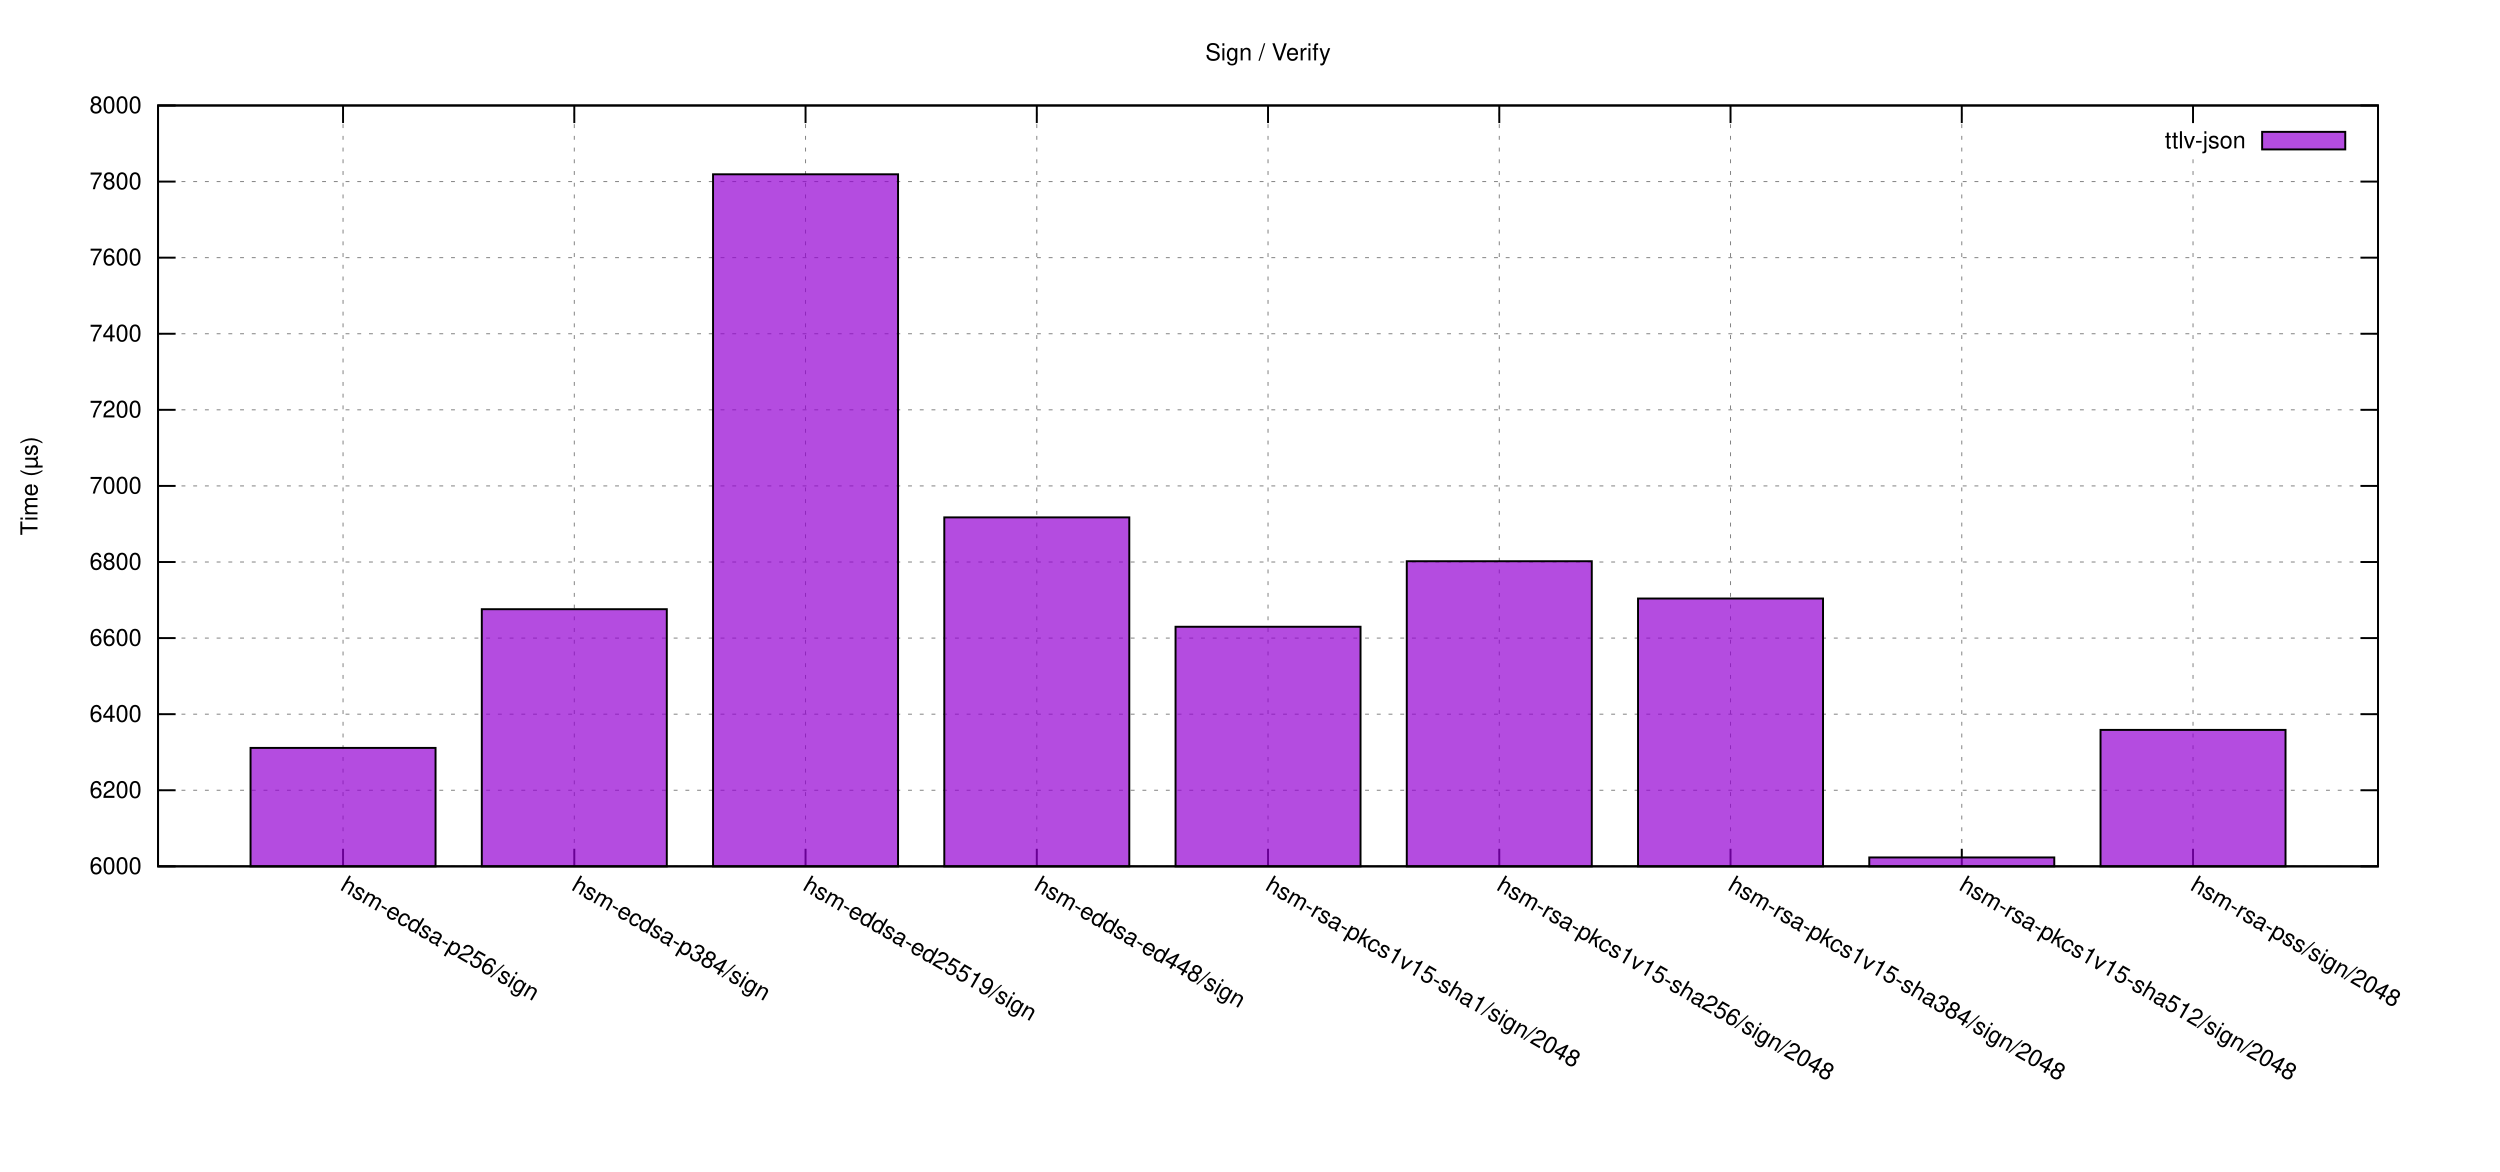
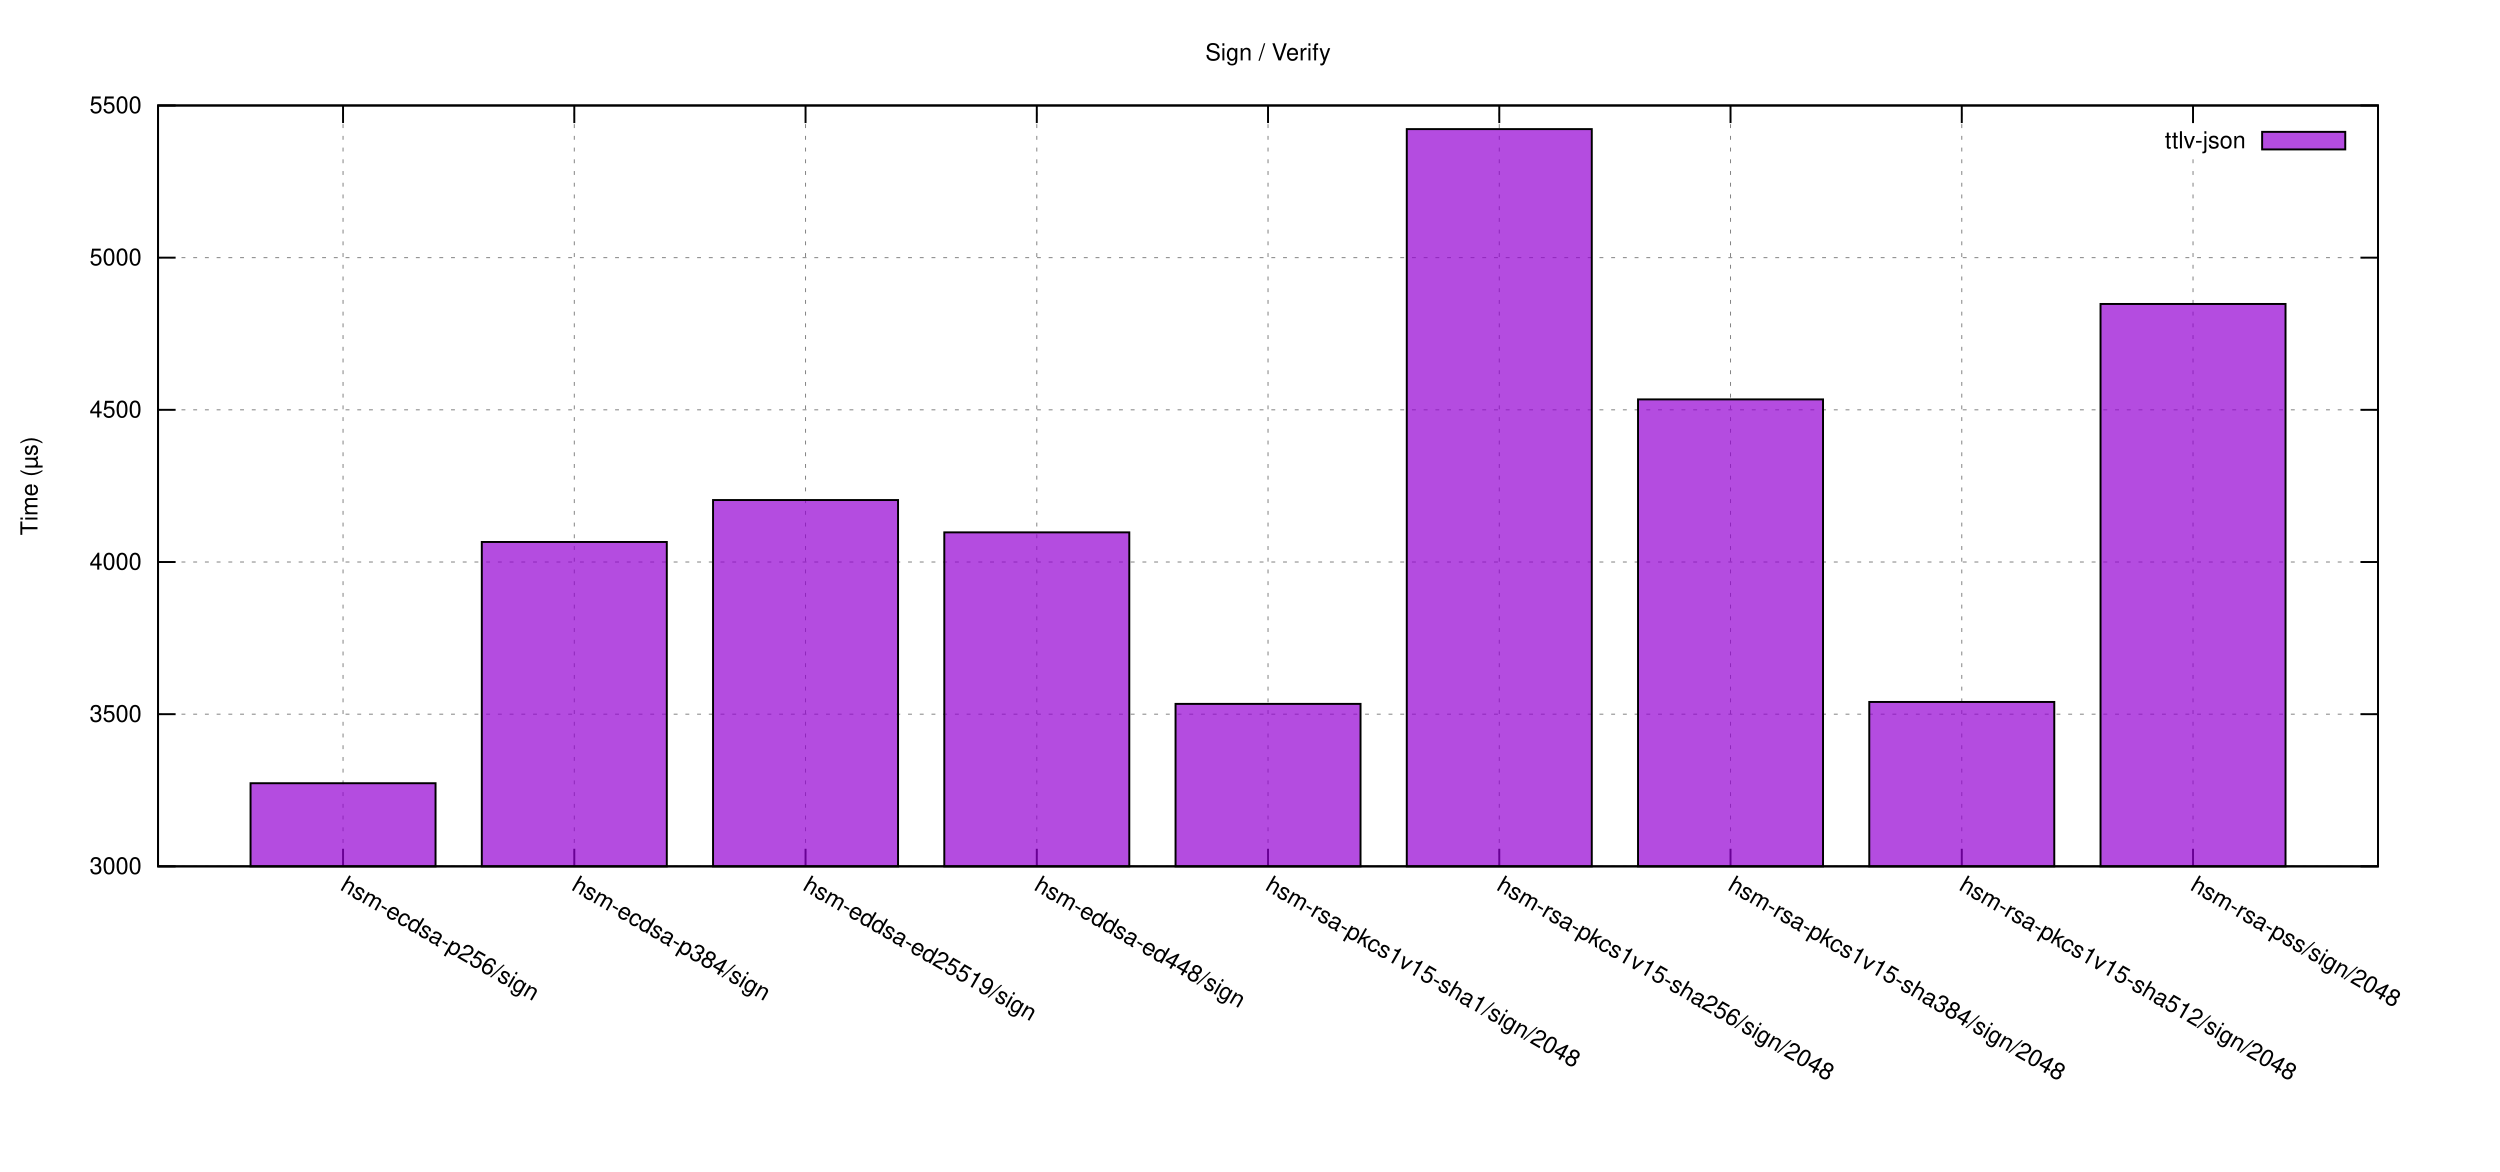
<svg xmlns="http://www.w3.org/2000/svg" xmlns:xlink="http://www.w3.org/1999/xlink" width="1280" height="600" viewBox="0 0 1280 600">
  <g id="gnuplot_canvas">
    <rect x="0" y="0" width="1280" height="600" fill="none" />
    <defs>
      <circle id="gpDot" r="0.5" stroke-width="0.5" stroke="currentColor" />
      <path id="gpPt0" stroke-width="0.222" stroke="currentColor" d="M-1,0 h2 M0,-1 v2" />
      <path id="gpPt1" stroke-width="0.222" stroke="currentColor" d="M-1,-1 L1,1 M1,-1 L-1,1" />
      <path id="gpPt2" stroke-width="0.222" stroke="currentColor" d="M-1,0 L1,0 M0,-1 L0,1 M-1,-1 L1,1 M-1,1 L1,-1" />
      <rect id="gpPt3" stroke-width="0.222" stroke="currentColor" x="-1" y="-1" width="2" height="2" />
      <rect id="gpPt4" stroke-width="0.222" stroke="currentColor" fill="currentColor" x="-1" y="-1" width="2" height="2" />
      <circle id="gpPt5" stroke-width="0.222" stroke="currentColor" cx="0" cy="0" r="1" />
      <use xlink:href="#gpPt5" id="gpPt6" fill="currentColor" stroke="none" />
      <path id="gpPt7" stroke-width="0.222" stroke="currentColor" d="M0,-1.33 L-1.33,0.67 L1.33,0.67 z" />
      <use xlink:href="#gpPt7" id="gpPt8" fill="currentColor" stroke="none" />
      <use xlink:href="#gpPt7" id="gpPt9" stroke="currentColor" transform="rotate(180)" />
      <use xlink:href="#gpPt9" id="gpPt10" fill="currentColor" stroke="none" />
      <use xlink:href="#gpPt3" id="gpPt11" stroke="currentColor" transform="rotate(45)" />
      <use xlink:href="#gpPt11" id="gpPt12" fill="currentColor" stroke="none" />
      <path id="gpPt13" stroke-width="0.222" stroke="currentColor" d="M0,1.330 L1.265,0.411 L0.782,-1.067 L-0.782,-1.076 L-1.265,0.411 z" />
      <use xlink:href="#gpPt13" id="gpPt14" fill="currentColor" stroke="none" />
      <filter id="textbox" filterUnits="objectBoundingBox" x="0" y="0" height="1" width="1">
        <feFlood flood-color="white" flood-opacity="1" result="bgnd" />
        <feComposite in="SourceGraphic" in2="bgnd" operator="atop" />
      </filter>
      <filter id="greybox" filterUnits="objectBoundingBox" x="0" y="0" height="1" width="1">
        <feFlood flood-color="lightgrey" flood-opacity="1" result="grey" />
        <feComposite in="SourceGraphic" in2="grey" operator="atop" />
      </filter>
    </defs>
    <g fill="none" color="white" stroke="currentColor" stroke-width="1.00" stroke-linecap="butt" stroke-linejoin="miter">
</g>
    <g fill="none" color="black" stroke="currentColor" stroke-width="1.00" stroke-linecap="butt" stroke-linejoin="miter">
</g>
    <g fill="none" color="black" stroke="black" stroke-width="0.50" stroke-linecap="butt" stroke-linejoin="miter">
</g>
    <g fill="none" color="gray" stroke="currentColor" stroke-width="0.50" stroke-linecap="butt" stroke-linejoin="miter">
      <path stroke="gray" stroke-dasharray="2,4" class="gridline" d="M80.92,443.57 L1217.55,443.57  " />
    </g>
    <g fill="none" color="gray" stroke="gray" stroke-width="1.00" stroke-linecap="butt" stroke-linejoin="miter">
</g>
    <g fill="none" color="black" stroke="currentColor" stroke-width="1.00" stroke-linecap="butt" stroke-linejoin="miter">
      <path stroke="black" d="M80.92,443.57 L89.92,443.57 M1217.55,443.57 L1208.55,443.57  " />
      <g transform="translate(72.53,447.47)" stroke="none" fill="black" font-family="Helvetica" font-size="12.00" text-anchor="end">
        <text>
-           <tspan font-family="Helvetica"> 6000</tspan>
-         </text>
-       </g>
-     </g>
-     <g fill="none" color="black" stroke="currentColor" stroke-width="1.00" stroke-linecap="butt" stroke-linejoin="miter">
- </g>
-     <g fill="none" color="black" stroke="black" stroke-width="0.50" stroke-linecap="butt" stroke-linejoin="miter">
- </g>
-     <g fill="none" color="gray" stroke="currentColor" stroke-width="0.50" stroke-linecap="butt" stroke-linejoin="miter">
-       <path stroke="gray" stroke-dasharray="2,4" class="gridline" d="M80.92,404.61 L1217.55,404.61  " />
-     </g>
-     <g fill="none" color="gray" stroke="gray" stroke-width="1.00" stroke-linecap="butt" stroke-linejoin="miter">
- </g>
-     <g fill="none" color="black" stroke="currentColor" stroke-width="1.00" stroke-linecap="butt" stroke-linejoin="miter">
-       <path stroke="black" d="M80.92,404.61 L89.92,404.61 M1217.55,404.61 L1208.55,404.61  " />
-       <g transform="translate(72.53,408.51)" stroke="none" fill="black" font-family="Helvetica" font-size="12.00" text-anchor="end">
-         <text>
-           <tspan font-family="Helvetica"> 6200</tspan>
+           <tspan font-family="Helvetica"> 3000</tspan>
        </text>
      </g>
    </g>
    <g fill="none" color="black" stroke="currentColor" stroke-width="1.00" stroke-linecap="butt" stroke-linejoin="miter">
</g>
    <g fill="none" color="black" stroke="black" stroke-width="0.50" stroke-linecap="butt" stroke-linejoin="miter">
</g>
    <g fill="none" color="gray" stroke="currentColor" stroke-width="0.50" stroke-linecap="butt" stroke-linejoin="miter">
      <path stroke="gray" stroke-dasharray="2,4" class="gridline" d="M80.92,365.66 L1217.55,365.66  " />
    </g>
    <g fill="none" color="gray" stroke="gray" stroke-width="1.00" stroke-linecap="butt" stroke-linejoin="miter">
</g>
    <g fill="none" color="black" stroke="currentColor" stroke-width="1.00" stroke-linecap="butt" stroke-linejoin="miter">
      <path stroke="black" d="M80.92,365.66 L89.92,365.66 M1217.55,365.66 L1208.55,365.66  " />
      <g transform="translate(72.53,369.56)" stroke="none" fill="black" font-family="Helvetica" font-size="12.00" text-anchor="end">
        <text>
-           <tspan font-family="Helvetica"> 6400</tspan>
-         </text>
-       </g>
-     </g>
-     <g fill="none" color="black" stroke="currentColor" stroke-width="1.00" stroke-linecap="butt" stroke-linejoin="miter">
- </g>
-     <g fill="none" color="black" stroke="black" stroke-width="0.50" stroke-linecap="butt" stroke-linejoin="miter">
- </g>
-     <g fill="none" color="gray" stroke="currentColor" stroke-width="0.50" stroke-linecap="butt" stroke-linejoin="miter">
-       <path stroke="gray" stroke-dasharray="2,4" class="gridline" d="M80.92,326.70 L1217.55,326.70  " />
-     </g>
-     <g fill="none" color="gray" stroke="gray" stroke-width="1.00" stroke-linecap="butt" stroke-linejoin="miter">
- </g>
-     <g fill="none" color="black" stroke="currentColor" stroke-width="1.00" stroke-linecap="butt" stroke-linejoin="miter">
-       <path stroke="black" d="M80.92,326.70 L89.92,326.70 M1217.55,326.70 L1208.55,326.70  " />
-       <g transform="translate(72.53,330.60)" stroke="none" fill="black" font-family="Helvetica" font-size="12.00" text-anchor="end">
-         <text>
-           <tspan font-family="Helvetica"> 6600</tspan>
+           <tspan font-family="Helvetica"> 3500</tspan>
        </text>
      </g>
    </g>
    <g fill="none" color="black" stroke="currentColor" stroke-width="1.00" stroke-linecap="butt" stroke-linejoin="miter">
</g>
    <g fill="none" color="black" stroke="black" stroke-width="0.50" stroke-linecap="butt" stroke-linejoin="miter">
</g>
    <g fill="none" color="gray" stroke="currentColor" stroke-width="0.50" stroke-linecap="butt" stroke-linejoin="miter">
      <path stroke="gray" stroke-dasharray="2,4" class="gridline" d="M80.92,287.75 L1217.55,287.75  " />
    </g>
    <g fill="none" color="gray" stroke="gray" stroke-width="1.00" stroke-linecap="butt" stroke-linejoin="miter">
</g>
    <g fill="none" color="black" stroke="currentColor" stroke-width="1.00" stroke-linecap="butt" stroke-linejoin="miter">
      <path stroke="black" d="M80.92,287.75 L89.92,287.75 M1217.55,287.75 L1208.55,287.75  " />
      <g transform="translate(72.53,291.65)" stroke="none" fill="black" font-family="Helvetica" font-size="12.00" text-anchor="end">
        <text>
-           <tspan font-family="Helvetica"> 6800</tspan>
-         </text>
-       </g>
-     </g>
-     <g fill="none" color="black" stroke="currentColor" stroke-width="1.00" stroke-linecap="butt" stroke-linejoin="miter">
- </g>
-     <g fill="none" color="black" stroke="black" stroke-width="0.50" stroke-linecap="butt" stroke-linejoin="miter">
- </g>
-     <g fill="none" color="gray" stroke="currentColor" stroke-width="0.50" stroke-linecap="butt" stroke-linejoin="miter">
-       <path stroke="gray" stroke-dasharray="2,4" class="gridline" d="M80.92,248.79 L1217.55,248.79  " />
-     </g>
-     <g fill="none" color="gray" stroke="gray" stroke-width="1.00" stroke-linecap="butt" stroke-linejoin="miter">
- </g>
-     <g fill="none" color="black" stroke="currentColor" stroke-width="1.00" stroke-linecap="butt" stroke-linejoin="miter">
-       <path stroke="black" d="M80.92,248.79 L89.92,248.79 M1217.55,248.79 L1208.55,248.79  " />
-       <g transform="translate(72.53,252.69)" stroke="none" fill="black" font-family="Helvetica" font-size="12.00" text-anchor="end">
-         <text>
-           <tspan font-family="Helvetica"> 7000</tspan>
+           <tspan font-family="Helvetica"> 4000</tspan>
        </text>
      </g>
    </g>
    <g fill="none" color="black" stroke="currentColor" stroke-width="1.00" stroke-linecap="butt" stroke-linejoin="miter">
</g>
    <g fill="none" color="black" stroke="black" stroke-width="0.50" stroke-linecap="butt" stroke-linejoin="miter">
</g>
    <g fill="none" color="gray" stroke="currentColor" stroke-width="0.50" stroke-linecap="butt" stroke-linejoin="miter">
      <path stroke="gray" stroke-dasharray="2,4" class="gridline" d="M80.92,209.83 L1217.55,209.83  " />
    </g>
    <g fill="none" color="gray" stroke="gray" stroke-width="1.00" stroke-linecap="butt" stroke-linejoin="miter">
</g>
    <g fill="none" color="black" stroke="currentColor" stroke-width="1.00" stroke-linecap="butt" stroke-linejoin="miter">
      <path stroke="black" d="M80.92,209.83 L89.92,209.83 M1217.55,209.83 L1208.55,209.83  " />
      <g transform="translate(72.53,213.73)" stroke="none" fill="black" font-family="Helvetica" font-size="12.00" text-anchor="end">
        <text>
-           <tspan font-family="Helvetica"> 7200</tspan>
-         </text>
-       </g>
-     </g>
-     <g fill="none" color="black" stroke="currentColor" stroke-width="1.00" stroke-linecap="butt" stroke-linejoin="miter">
- </g>
-     <g fill="none" color="black" stroke="black" stroke-width="0.50" stroke-linecap="butt" stroke-linejoin="miter">
- </g>
-     <g fill="none" color="gray" stroke="currentColor" stroke-width="0.50" stroke-linecap="butt" stroke-linejoin="miter">
-       <path stroke="gray" stroke-dasharray="2,4" class="gridline" d="M80.92,170.88 L1217.55,170.88  " />
-     </g>
-     <g fill="none" color="gray" stroke="gray" stroke-width="1.00" stroke-linecap="butt" stroke-linejoin="miter">
- </g>
-     <g fill="none" color="black" stroke="currentColor" stroke-width="1.00" stroke-linecap="butt" stroke-linejoin="miter">
-       <path stroke="black" d="M80.92,170.88 L89.92,170.88 M1217.55,170.88 L1208.55,170.88  " />
-       <g transform="translate(72.53,174.78)" stroke="none" fill="black" font-family="Helvetica" font-size="12.00" text-anchor="end">
-         <text>
-           <tspan font-family="Helvetica"> 7400</tspan>
+           <tspan font-family="Helvetica"> 4500</tspan>
        </text>
      </g>
    </g>
    <g fill="none" color="black" stroke="currentColor" stroke-width="1.00" stroke-linecap="butt" stroke-linejoin="miter">
</g>
    <g fill="none" color="black" stroke="black" stroke-width="0.50" stroke-linecap="butt" stroke-linejoin="miter">
</g>
    <g fill="none" color="gray" stroke="currentColor" stroke-width="0.50" stroke-linecap="butt" stroke-linejoin="miter">
      <path stroke="gray" stroke-dasharray="2,4" class="gridline" d="M80.92,131.92 L1217.55,131.92  " />
    </g>
    <g fill="none" color="gray" stroke="gray" stroke-width="1.00" stroke-linecap="butt" stroke-linejoin="miter">
</g>
    <g fill="none" color="black" stroke="currentColor" stroke-width="1.00" stroke-linecap="butt" stroke-linejoin="miter">
      <path stroke="black" d="M80.92,131.92 L89.92,131.92 M1217.55,131.92 L1208.55,131.92  " />
      <g transform="translate(72.53,135.82)" stroke="none" fill="black" font-family="Helvetica" font-size="12.00" text-anchor="end">
        <text>
-           <tspan font-family="Helvetica"> 7600</tspan>
-         </text>
-       </g>
-     </g>
-     <g fill="none" color="black" stroke="currentColor" stroke-width="1.00" stroke-linecap="butt" stroke-linejoin="miter">
- </g>
-     <g fill="none" color="black" stroke="black" stroke-width="0.50" stroke-linecap="butt" stroke-linejoin="miter">
- </g>
-     <g fill="none" color="gray" stroke="currentColor" stroke-width="0.50" stroke-linecap="butt" stroke-linejoin="miter">
-       <path stroke="gray" stroke-dasharray="2,4" class="gridline" d="M80.92,92.97 L1217.55,92.97  " />
-     </g>
-     <g fill="none" color="gray" stroke="gray" stroke-width="1.00" stroke-linecap="butt" stroke-linejoin="miter">
- </g>
-     <g fill="none" color="black" stroke="currentColor" stroke-width="1.00" stroke-linecap="butt" stroke-linejoin="miter">
-       <path stroke="black" d="M80.92,92.97 L89.92,92.97 M1217.55,92.97 L1208.55,92.97  " />
-       <g transform="translate(72.53,96.87)" stroke="none" fill="black" font-family="Helvetica" font-size="12.00" text-anchor="end">
-         <text>
-           <tspan font-family="Helvetica"> 7800</tspan>
+           <tspan font-family="Helvetica"> 5000</tspan>
        </text>
      </g>
    </g>
    <g fill="none" color="black" stroke="currentColor" stroke-width="1.00" stroke-linecap="butt" stroke-linejoin="miter">
</g>
    <g fill="none" color="black" stroke="black" stroke-width="0.50" stroke-linecap="butt" stroke-linejoin="miter">
</g>
    <g fill="none" color="gray" stroke="currentColor" stroke-width="0.50" stroke-linecap="butt" stroke-linejoin="miter">
      <path stroke="gray" stroke-dasharray="2,4" class="gridline" d="M80.92,54.01 L1217.55,54.01  " />
    </g>
    <g fill="none" color="gray" stroke="gray" stroke-width="1.00" stroke-linecap="butt" stroke-linejoin="miter">
</g>
    <g fill="none" color="black" stroke="currentColor" stroke-width="1.00" stroke-linecap="butt" stroke-linejoin="miter">
      <path stroke="black" d="M80.92,54.01 L89.92,54.01 M1217.55,54.01 L1208.55,54.01  " />
      <g transform="translate(72.53,57.91)" stroke="none" fill="black" font-family="Helvetica" font-size="12.00" text-anchor="end">
        <text>
-           <tspan font-family="Helvetica"> 8000</tspan>
+           <tspan font-family="Helvetica"> 5500</tspan>
        </text>
      </g>
    </g>
    <g fill="none" color="black" stroke="currentColor" stroke-width="1.00" stroke-linecap="butt" stroke-linejoin="miter">
</g>
    <g fill="none" color="black" stroke="black" stroke-width="0.50" stroke-linecap="butt" stroke-linejoin="miter">
</g>
    <g fill="none" color="gray" stroke="currentColor" stroke-width="0.50" stroke-linecap="butt" stroke-linejoin="miter">
      <path stroke="gray" stroke-dasharray="2,4" class="gridline" d="M175.64,443.57 L175.64,54.01  " />
    </g>
    <g fill="none" color="gray" stroke="gray" stroke-width="1.00" stroke-linecap="butt" stroke-linejoin="miter">
</g>
    <g fill="none" color="black" stroke="currentColor" stroke-width="1.00" stroke-linecap="butt" stroke-linejoin="miter">
      <path stroke="black" d="M175.64,443.57 L175.64,434.57 M175.64,54.01 L175.64,63.01  " />
      <g transform="translate(173.69,455.34) rotate(30.00)" stroke="none" fill="black" font-family="Helvetica" font-size="12.00" text-anchor="start">
        <text>
          <tspan font-family="Helvetica">hsm-ecdsa-p256/sign</tspan>
        </text>
      </g>
    </g>
    <g fill="none" color="black" stroke="currentColor" stroke-width="1.00" stroke-linecap="butt" stroke-linejoin="miter">
</g>
    <g fill="none" color="black" stroke="black" stroke-width="0.50" stroke-linecap="butt" stroke-linejoin="miter">
</g>
    <g fill="none" color="gray" stroke="currentColor" stroke-width="0.50" stroke-linecap="butt" stroke-linejoin="miter">
      <path stroke="gray" stroke-dasharray="2,4" class="gridline" d="M294.04,443.57 L294.04,54.01  " />
    </g>
    <g fill="none" color="gray" stroke="gray" stroke-width="1.00" stroke-linecap="butt" stroke-linejoin="miter">
</g>
    <g fill="none" color="black" stroke="currentColor" stroke-width="1.00" stroke-linecap="butt" stroke-linejoin="miter">
      <path stroke="black" d="M294.04,443.57 L294.04,434.57 M294.04,54.01 L294.04,63.01  " />
      <g transform="translate(292.09,455.34) rotate(30.00)" stroke="none" fill="black" font-family="Helvetica" font-size="12.00" text-anchor="start">
        <text>
          <tspan font-family="Helvetica">hsm-ecdsa-p384/sign</tspan>
        </text>
      </g>
    </g>
    <g fill="none" color="black" stroke="currentColor" stroke-width="1.00" stroke-linecap="butt" stroke-linejoin="miter">
</g>
    <g fill="none" color="black" stroke="black" stroke-width="0.50" stroke-linecap="butt" stroke-linejoin="miter">
</g>
    <g fill="none" color="gray" stroke="currentColor" stroke-width="0.50" stroke-linecap="butt" stroke-linejoin="miter">
      <path stroke="gray" stroke-dasharray="2,4" class="gridline" d="M412.44,443.57 L412.44,54.01  " />
    </g>
    <g fill="none" color="gray" stroke="gray" stroke-width="1.00" stroke-linecap="butt" stroke-linejoin="miter">
</g>
    <g fill="none" color="black" stroke="currentColor" stroke-width="1.00" stroke-linecap="butt" stroke-linejoin="miter">
      <path stroke="black" d="M412.44,443.57 L412.44,434.57 M412.44,54.01 L412.44,63.01  " />
      <g transform="translate(410.49,455.34) rotate(30.00)" stroke="none" fill="black" font-family="Helvetica" font-size="12.00" text-anchor="start">
        <text>
          <tspan font-family="Helvetica">hsm-eddsa-ed25519/sign</tspan>
        </text>
      </g>
    </g>
    <g fill="none" color="black" stroke="currentColor" stroke-width="1.00" stroke-linecap="butt" stroke-linejoin="miter">
</g>
    <g fill="none" color="black" stroke="black" stroke-width="0.50" stroke-linecap="butt" stroke-linejoin="miter">
</g>
    <g fill="none" color="gray" stroke="currentColor" stroke-width="0.50" stroke-linecap="butt" stroke-linejoin="miter">
      <path stroke="gray" stroke-dasharray="2,4" class="gridline" d="M530.84,443.57 L530.84,54.01  " />
    </g>
    <g fill="none" color="gray" stroke="gray" stroke-width="1.00" stroke-linecap="butt" stroke-linejoin="miter">
</g>
    <g fill="none" color="black" stroke="currentColor" stroke-width="1.00" stroke-linecap="butt" stroke-linejoin="miter">
      <path stroke="black" d="M530.84,443.57 L530.84,434.57 M530.84,54.01 L530.84,63.01  " />
      <g transform="translate(528.89,455.34) rotate(30.00)" stroke="none" fill="black" font-family="Helvetica" font-size="12.00" text-anchor="start">
        <text>
          <tspan font-family="Helvetica">hsm-eddsa-ed448/sign</tspan>
        </text>
      </g>
    </g>
    <g fill="none" color="black" stroke="currentColor" stroke-width="1.00" stroke-linecap="butt" stroke-linejoin="miter">
</g>
    <g fill="none" color="black" stroke="black" stroke-width="0.50" stroke-linecap="butt" stroke-linejoin="miter">
</g>
    <g fill="none" color="gray" stroke="currentColor" stroke-width="0.50" stroke-linecap="butt" stroke-linejoin="miter">
      <path stroke="gray" stroke-dasharray="2,4" class="gridline" d="M649.23,443.57 L649.23,54.01  " />
    </g>
    <g fill="none" color="gray" stroke="gray" stroke-width="1.00" stroke-linecap="butt" stroke-linejoin="miter">
</g>
    <g fill="none" color="black" stroke="currentColor" stroke-width="1.00" stroke-linecap="butt" stroke-linejoin="miter">
      <path stroke="black" d="M649.23,443.57 L649.23,434.57 M649.23,54.01 L649.23,63.01  " />
      <g transform="translate(647.28,455.34) rotate(30.00)" stroke="none" fill="black" font-family="Helvetica" font-size="12.00" text-anchor="start">
        <text>
          <tspan font-family="Helvetica">hsm-rsa-pkcs1v15-sha1/sign/2048</tspan>
        </text>
      </g>
    </g>
    <g fill="none" color="black" stroke="currentColor" stroke-width="1.00" stroke-linecap="butt" stroke-linejoin="miter">
</g>
    <g fill="none" color="black" stroke="black" stroke-width="0.50" stroke-linecap="butt" stroke-linejoin="miter">
</g>
    <g fill="none" color="gray" stroke="currentColor" stroke-width="0.50" stroke-linecap="butt" stroke-linejoin="miter">
      <path stroke="gray" stroke-dasharray="2,4" class="gridline" d="M767.63,443.57 L767.63,54.01  " />
    </g>
    <g fill="none" color="gray" stroke="gray" stroke-width="1.00" stroke-linecap="butt" stroke-linejoin="miter">
</g>
    <g fill="none" color="black" stroke="currentColor" stroke-width="1.00" stroke-linecap="butt" stroke-linejoin="miter">
      <path stroke="black" d="M767.63,443.57 L767.63,434.57 M767.63,54.01 L767.63,63.01  " />
      <g transform="translate(765.68,455.34) rotate(30.00)" stroke="none" fill="black" font-family="Helvetica" font-size="12.00" text-anchor="start">
        <text>
          <tspan font-family="Helvetica">hsm-rsa-pkcs1v15-sha256/sign/2048</tspan>
        </text>
      </g>
    </g>
    <g fill="none" color="black" stroke="currentColor" stroke-width="1.00" stroke-linecap="butt" stroke-linejoin="miter">
</g>
    <g fill="none" color="black" stroke="black" stroke-width="0.50" stroke-linecap="butt" stroke-linejoin="miter">
</g>
    <g fill="none" color="gray" stroke="currentColor" stroke-width="0.50" stroke-linecap="butt" stroke-linejoin="miter">
      <path stroke="gray" stroke-dasharray="2,4" class="gridline" d="M886.03,443.57 L886.03,54.01  " />
    </g>
    <g fill="none" color="gray" stroke="gray" stroke-width="1.00" stroke-linecap="butt" stroke-linejoin="miter">
</g>
    <g fill="none" color="black" stroke="currentColor" stroke-width="1.00" stroke-linecap="butt" stroke-linejoin="miter">
      <path stroke="black" d="M886.03,443.57 L886.03,434.57 M886.03,54.01 L886.03,63.01  " />
      <g transform="translate(884.08,455.34) rotate(30.00)" stroke="none" fill="black" font-family="Helvetica" font-size="12.00" text-anchor="start">
        <text>
          <tspan font-family="Helvetica">hsm-rsa-pkcs1v15-sha384/sign/2048</tspan>
        </text>
      </g>
    </g>
    <g fill="none" color="black" stroke="currentColor" stroke-width="1.00" stroke-linecap="butt" stroke-linejoin="miter">
</g>
    <g fill="none" color="black" stroke="black" stroke-width="0.50" stroke-linecap="butt" stroke-linejoin="miter">
</g>
    <g fill="none" color="gray" stroke="currentColor" stroke-width="0.50" stroke-linecap="butt" stroke-linejoin="miter">
      <path stroke="gray" stroke-dasharray="2,4" class="gridline" d="M1004.43,443.57 L1004.43,54.01  " />
    </g>
    <g fill="none" color="gray" stroke="gray" stroke-width="1.00" stroke-linecap="butt" stroke-linejoin="miter">
</g>
    <g fill="none" color="black" stroke="currentColor" stroke-width="1.00" stroke-linecap="butt" stroke-linejoin="miter">
      <path stroke="black" d="M1004.43,443.57 L1004.43,434.57 M1004.43,54.01 L1004.43,63.01  " />
      <g transform="translate(1002.48,455.34) rotate(30.00)" stroke="none" fill="black" font-family="Helvetica" font-size="12.00" text-anchor="start">
        <text>
          <tspan font-family="Helvetica">hsm-rsa-pkcs1v15-sha512/sign/2048</tspan>
        </text>
      </g>
    </g>
    <g fill="none" color="black" stroke="currentColor" stroke-width="1.00" stroke-linecap="butt" stroke-linejoin="miter">
</g>
    <g fill="none" color="black" stroke="black" stroke-width="0.50" stroke-linecap="butt" stroke-linejoin="miter">
</g>
    <g fill="none" color="gray" stroke="currentColor" stroke-width="0.50" stroke-linecap="butt" stroke-linejoin="miter">
      <path stroke="gray" stroke-dasharray="2,4" class="gridline" d="M1122.83,443.57 L1122.83,81.01 M1122.83,63.01 L1122.83,54.01  " />
    </g>
    <g fill="none" color="gray" stroke="gray" stroke-width="1.00" stroke-linecap="butt" stroke-linejoin="miter">
</g>
    <g fill="none" color="black" stroke="currentColor" stroke-width="1.00" stroke-linecap="butt" stroke-linejoin="miter">
      <path stroke="black" d="M1122.83,443.57 L1122.83,434.57 M1122.83,54.01 L1122.83,63.01  " />
      <g transform="translate(1120.88,455.34) rotate(30.00)" stroke="none" fill="black" font-family="Helvetica" font-size="12.00" text-anchor="start">
        <text>
          <tspan font-family="Helvetica">hsm-rsa-pss/sign/2048</tspan>
        </text>
      </g>
    </g>
    <g fill="none" color="black" stroke="currentColor" stroke-width="1.00" stroke-linecap="butt" stroke-linejoin="miter">
</g>
    <g fill="none" color="black" stroke="currentColor" stroke-width="1.00" stroke-linecap="butt" stroke-linejoin="miter">
      <path stroke="black" d="M80.92,54.01 L80.92,443.57 L1217.55,443.57 L1217.55,54.01 L80.92,54.01 Z  " />
    </g>
    <g fill="none" color="black" stroke="currentColor" stroke-width="1.00" stroke-linecap="butt" stroke-linejoin="miter">
</g>
    <g id="gnuplot_plot_1">
      <g fill="none" color="black" stroke="currentColor" stroke-width="1.00" stroke-linecap="butt" stroke-linejoin="miter">
        <g transform="translate(1149.82,75.91)" stroke="none" fill="black" font-family="Helvetica" font-size="12.00" text-anchor="end">
          <text>
            <tspan font-family="Helvetica">ttlv-json</tspan>
          </text>
        </g>
      </g>
      <g fill="none" color="black" stroke="currentColor" stroke-width="1.00" stroke-linecap="butt" stroke-linejoin="miter">
        <g stroke="none" shape-rendering="crispEdges">
          <polygon fill="rgb(148,   0, 211)" fill-opacity="0.7" points="1158.21,76.51 1200.77,76.51 1200.77,67.51 1158.21,67.51 " />
        </g>
        <path stroke="black" d="M1158.21,76.51 L1200.77,76.51 L1200.77,67.51 L1158.21,67.51 L1158.21,76.51 Z  " />
      </g>
      <g fill="none" color="black" stroke="currentColor" stroke-width="1.00" stroke-linecap="butt" stroke-linejoin="miter">
        <g stroke="none" shape-rendering="crispEdges">
-           <polygon fill="rgb(148,   0, 211)" fill-opacity="0.7" points="128.28,443.57 223.01,443.57 223.01,382.92 128.28,382.92 " />
-         </g>
-         <path stroke="black" d="M128.28,443.57 L128.28,382.93 L223.00,382.93 L223.00,443.57 L128.28,443.57 Z  " />
-       </g>
-       <g fill="none" color="black" stroke="currentColor" stroke-width="1.00" stroke-linecap="butt" stroke-linejoin="miter">
-         <g stroke="none" shape-rendering="crispEdges">
-           <polygon fill="rgb(148,   0, 211)" fill-opacity="0.7" points="246.68,443.57 341.41,443.57 341.41,311.90 246.68,311.90 " />
-         </g>
-         <path stroke="black" d="M246.68,443.57 L246.68,311.91 L341.40,311.91 L341.40,443.57 L246.68,443.57 Z  " />
-       </g>
-       <g fill="none" color="black" stroke="currentColor" stroke-width="1.00" stroke-linecap="butt" stroke-linejoin="miter">
-         <g stroke="none" shape-rendering="crispEdges">
-           <polygon fill="rgb(148,   0, 211)" fill-opacity="0.7" points="365.08,443.57 459.81,443.57 459.81,89.23 365.08,89.23 " />
-         </g>
-         <path stroke="black" d="M365.08,443.57 L365.08,89.24 L459.80,89.24 L459.80,443.57 L365.08,443.57 Z  " />
-       </g>
-       <g fill="none" color="black" stroke="currentColor" stroke-width="1.00" stroke-linecap="butt" stroke-linejoin="miter">
-         <g stroke="none" shape-rendering="crispEdges">
-           <polygon fill="rgb(148,   0, 211)" fill-opacity="0.7" points="483.48,443.57 578.21,443.57 578.21,264.89 483.48,264.89 " />
-         </g>
-         <path stroke="black" d="M483.48,443.57 L483.48,264.90 L578.20,264.90 L578.20,443.57 L483.48,443.57 Z  " />
-       </g>
-       <g fill="none" color="black" stroke="currentColor" stroke-width="1.00" stroke-linecap="butt" stroke-linejoin="miter">
-         <g stroke="none" shape-rendering="crispEdges">
-           <polygon fill="rgb(148,   0, 211)" fill-opacity="0.7" points="601.88,443.57 696.60,443.57 696.60,320.89 601.88,320.89 " />
-         </g>
-         <path stroke="black" d="M601.88,443.57 L601.88,320.90 L696.59,320.90 L696.59,443.57 L601.88,443.57 Z  " />
-       </g>
-       <g fill="none" color="black" stroke="currentColor" stroke-width="1.00" stroke-linecap="butt" stroke-linejoin="miter">
-         <g stroke="none" shape-rendering="crispEdges">
-           <polygon fill="rgb(148,   0, 211)" fill-opacity="0.7" points="720.27,443.57 815.00,443.57 815.00,287.34 720.27,287.34 " />
-         </g>
-         <path stroke="black" d="M720.27,443.57 L720.27,287.35 L814.99,287.35 L814.99,443.57 L720.27,443.57 Z  " />
-       </g>
-       <g fill="none" color="black" stroke="currentColor" stroke-width="1.00" stroke-linecap="butt" stroke-linejoin="miter">
-         <g stroke="none" shape-rendering="crispEdges">
-           <polygon fill="rgb(148,   0, 211)" fill-opacity="0.7" points="838.67,443.57 933.40,443.57 933.40,306.43 838.67,306.43 " />
-         </g>
-         <path stroke="black" d="M838.67,443.57 L838.67,306.44 L933.39,306.44 L933.39,443.57 L838.67,443.57 Z  " />
-       </g>
-       <g fill="none" color="black" stroke="currentColor" stroke-width="1.00" stroke-linecap="butt" stroke-linejoin="miter">
-         <g stroke="none" shape-rendering="crispEdges">
-           <polygon fill="rgb(148,   0, 211)" fill-opacity="0.7" points="957.07,443.57 1051.80,443.57 1051.80,439.00 957.07,439.00 " />
-         </g>
-         <path stroke="black" d="M957.07,443.57 L957.07,439.01 L1051.79,439.01 L1051.79,443.57 L957.07,443.57 Z  " />
-       </g>
-       <g fill="none" color="black" stroke="currentColor" stroke-width="1.00" stroke-linecap="butt" stroke-linejoin="miter">
-         <g stroke="none" shape-rendering="crispEdges">
-           <polygon fill="rgb(148,   0, 211)" fill-opacity="0.7" points="1075.47,443.57 1170.20,443.57 1170.20,373.70 1075.47,373.70 " />
-         </g>
-         <path stroke="black" d="M1075.47,443.57 L1075.47,373.71 L1170.19,373.71 L1170.19,443.57 L1075.47,443.57 Z  " />
+           <polygon fill="rgb(148,   0, 211)" fill-opacity="0.7" points="128.28,443.57 223.01,443.57 223.01,401.00 128.28,401.00 " />
+         </g>
+         <path stroke="black" d="M128.28,443.57 L128.28,401.01 L223.00,401.01 L223.00,443.57 L128.28,443.57 Z  " />
+       </g>
+       <g fill="none" color="black" stroke="currentColor" stroke-width="1.00" stroke-linecap="butt" stroke-linejoin="miter">
+         <g stroke="none" shape-rendering="crispEdges">
+           <polygon fill="rgb(148,   0, 211)" fill-opacity="0.7" points="246.68,443.57 341.41,443.57 341.41,277.48 246.68,277.48 " />
+         </g>
+         <path stroke="black" d="M246.68,443.57 L246.68,277.49 L341.40,277.49 L341.40,443.57 L246.68,443.57 Z  " />
+       </g>
+       <g fill="none" color="black" stroke="currentColor" stroke-width="1.00" stroke-linecap="butt" stroke-linejoin="miter">
+         <g stroke="none" shape-rendering="crispEdges">
+           <polygon fill="rgb(148,   0, 211)" fill-opacity="0.7" points="365.08,443.57 459.81,443.57 459.81,256.01 365.08,256.01 " />
+         </g>
+         <path stroke="black" d="M365.08,443.57 L365.08,256.02 L459.80,256.02 L459.80,443.57 L365.08,443.57 Z  " />
+       </g>
+       <g fill="none" color="black" stroke="currentColor" stroke-width="1.00" stroke-linecap="butt" stroke-linejoin="miter">
+         <g stroke="none" shape-rendering="crispEdges">
+           <polygon fill="rgb(148,   0, 211)" fill-opacity="0.7" points="483.48,443.57 578.21,443.57 578.21,272.56 483.48,272.56 " />
+         </g>
+         <path stroke="black" d="M483.48,443.57 L483.48,272.57 L578.20,272.57 L578.20,443.57 L483.48,443.57 Z  " />
+       </g>
+       <g fill="none" color="black" stroke="currentColor" stroke-width="1.00" stroke-linecap="butt" stroke-linejoin="miter">
+         <g stroke="none" shape-rendering="crispEdges">
+           <polygon fill="rgb(148,   0, 211)" fill-opacity="0.7" points="601.88,443.57 696.60,443.57 696.60,360.38 601.88,360.38 " />
+         </g>
+         <path stroke="black" d="M601.88,443.57 L601.88,360.39 L696.59,360.39 L696.59,443.57 L601.88,443.57 Z  " />
+       </g>
+       <g fill="none" color="black" stroke="currentColor" stroke-width="1.00" stroke-linecap="butt" stroke-linejoin="miter">
+         <g stroke="none" shape-rendering="crispEdges">
+           <polygon fill="rgb(148,   0, 211)" fill-opacity="0.7" points="720.27,443.57 815.00,443.57 815.00,66.09 720.27,66.09 " />
+         </g>
+         <path stroke="black" d="M720.27,443.57 L720.27,66.10 L814.99,66.10 L814.99,443.57 L720.27,443.57 Z  " />
+       </g>
+       <g fill="none" color="black" stroke="currentColor" stroke-width="1.00" stroke-linecap="butt" stroke-linejoin="miter">
+         <g stroke="none" shape-rendering="crispEdges">
+           <polygon fill="rgb(148,   0, 211)" fill-opacity="0.7" points="838.67,443.57 933.40,443.57 933.40,204.48 838.67,204.48 " />
+         </g>
+         <path stroke="black" d="M838.67,443.57 L838.67,204.49 L933.39,204.49 L933.39,443.57 L838.67,443.57 Z  " />
+       </g>
+       <g fill="none" color="black" stroke="currentColor" stroke-width="1.00" stroke-linecap="butt" stroke-linejoin="miter">
+         <g stroke="none" shape-rendering="crispEdges">
+           <polygon fill="rgb(148,   0, 211)" fill-opacity="0.7" points="957.07,443.57 1051.80,443.57 1051.80,359.39 957.07,359.39 " />
+         </g>
+         <path stroke="black" d="M957.07,443.57 L957.07,359.40 L1051.79,359.40 L1051.79,443.57 L957.07,443.57 Z  " />
+       </g>
+       <g fill="none" color="black" stroke="currentColor" stroke-width="1.00" stroke-linecap="butt" stroke-linejoin="miter">
+         <g stroke="none" shape-rendering="crispEdges">
+           <polygon fill="rgb(148,   0, 211)" fill-opacity="0.7" points="1075.47,443.57 1170.20,443.57 1170.20,155.62 1075.47,155.62 " />
+         </g>
+         <path stroke="black" d="M1075.47,443.57 L1075.47,155.63 L1170.19,155.63 L1170.19,443.57 L1075.47,443.57 Z  " />
      </g>
      <g fill="none" color="black" stroke="currentColor" stroke-width="1.00" stroke-linecap="butt" stroke-linejoin="miter">
</g>
    </g>
    <g fill="none" color="white" stroke="rgb(148,   0, 211)" stroke-width="2.00" stroke-linecap="butt" stroke-linejoin="miter">
</g>
    <g fill="none" color="black" stroke="currentColor" stroke-width="2.00" stroke-linecap="butt" stroke-linejoin="miter">
</g>
    <g fill="none" color="black" stroke="black" stroke-width="1.00" stroke-linecap="butt" stroke-linejoin="miter">
</g>
    <g fill="none" color="black" stroke="currentColor" stroke-width="1.00" stroke-linecap="butt" stroke-linejoin="miter">
      <path stroke="black" d="M80.92,54.01 L80.92,443.57 L1217.55,443.57 L1217.55,54.01 L80.92,54.01 Z  " />
      <g transform="translate(19.18,248.79) rotate(270.00)" stroke="none" fill="black" font-family="Helvetica" font-size="12.00" text-anchor="middle">
        <text>
          <tspan font-family="Helvetica">Time (µs)</tspan>
        </text>
      </g>
    </g>
    <g fill="none" color="black" stroke="currentColor" stroke-width="1.00" stroke-linecap="butt" stroke-linejoin="miter">
</g>
    <g fill="none" color="black" stroke="currentColor" stroke-width="1.00" stroke-linecap="butt" stroke-linejoin="miter">
      <g transform="translate(649.23,30.91)" stroke="none" fill="black" font-family="Helvetica" font-size="12.00" text-anchor="middle">
        <text>
          <tspan font-family="Helvetica">Sign / Verify</tspan>
        </text>
      </g>
    </g>
    <g fill="none" color="black" stroke="currentColor" stroke-width="1.00" stroke-linecap="butt" stroke-linejoin="miter">
</g>
  </g>
</svg>
